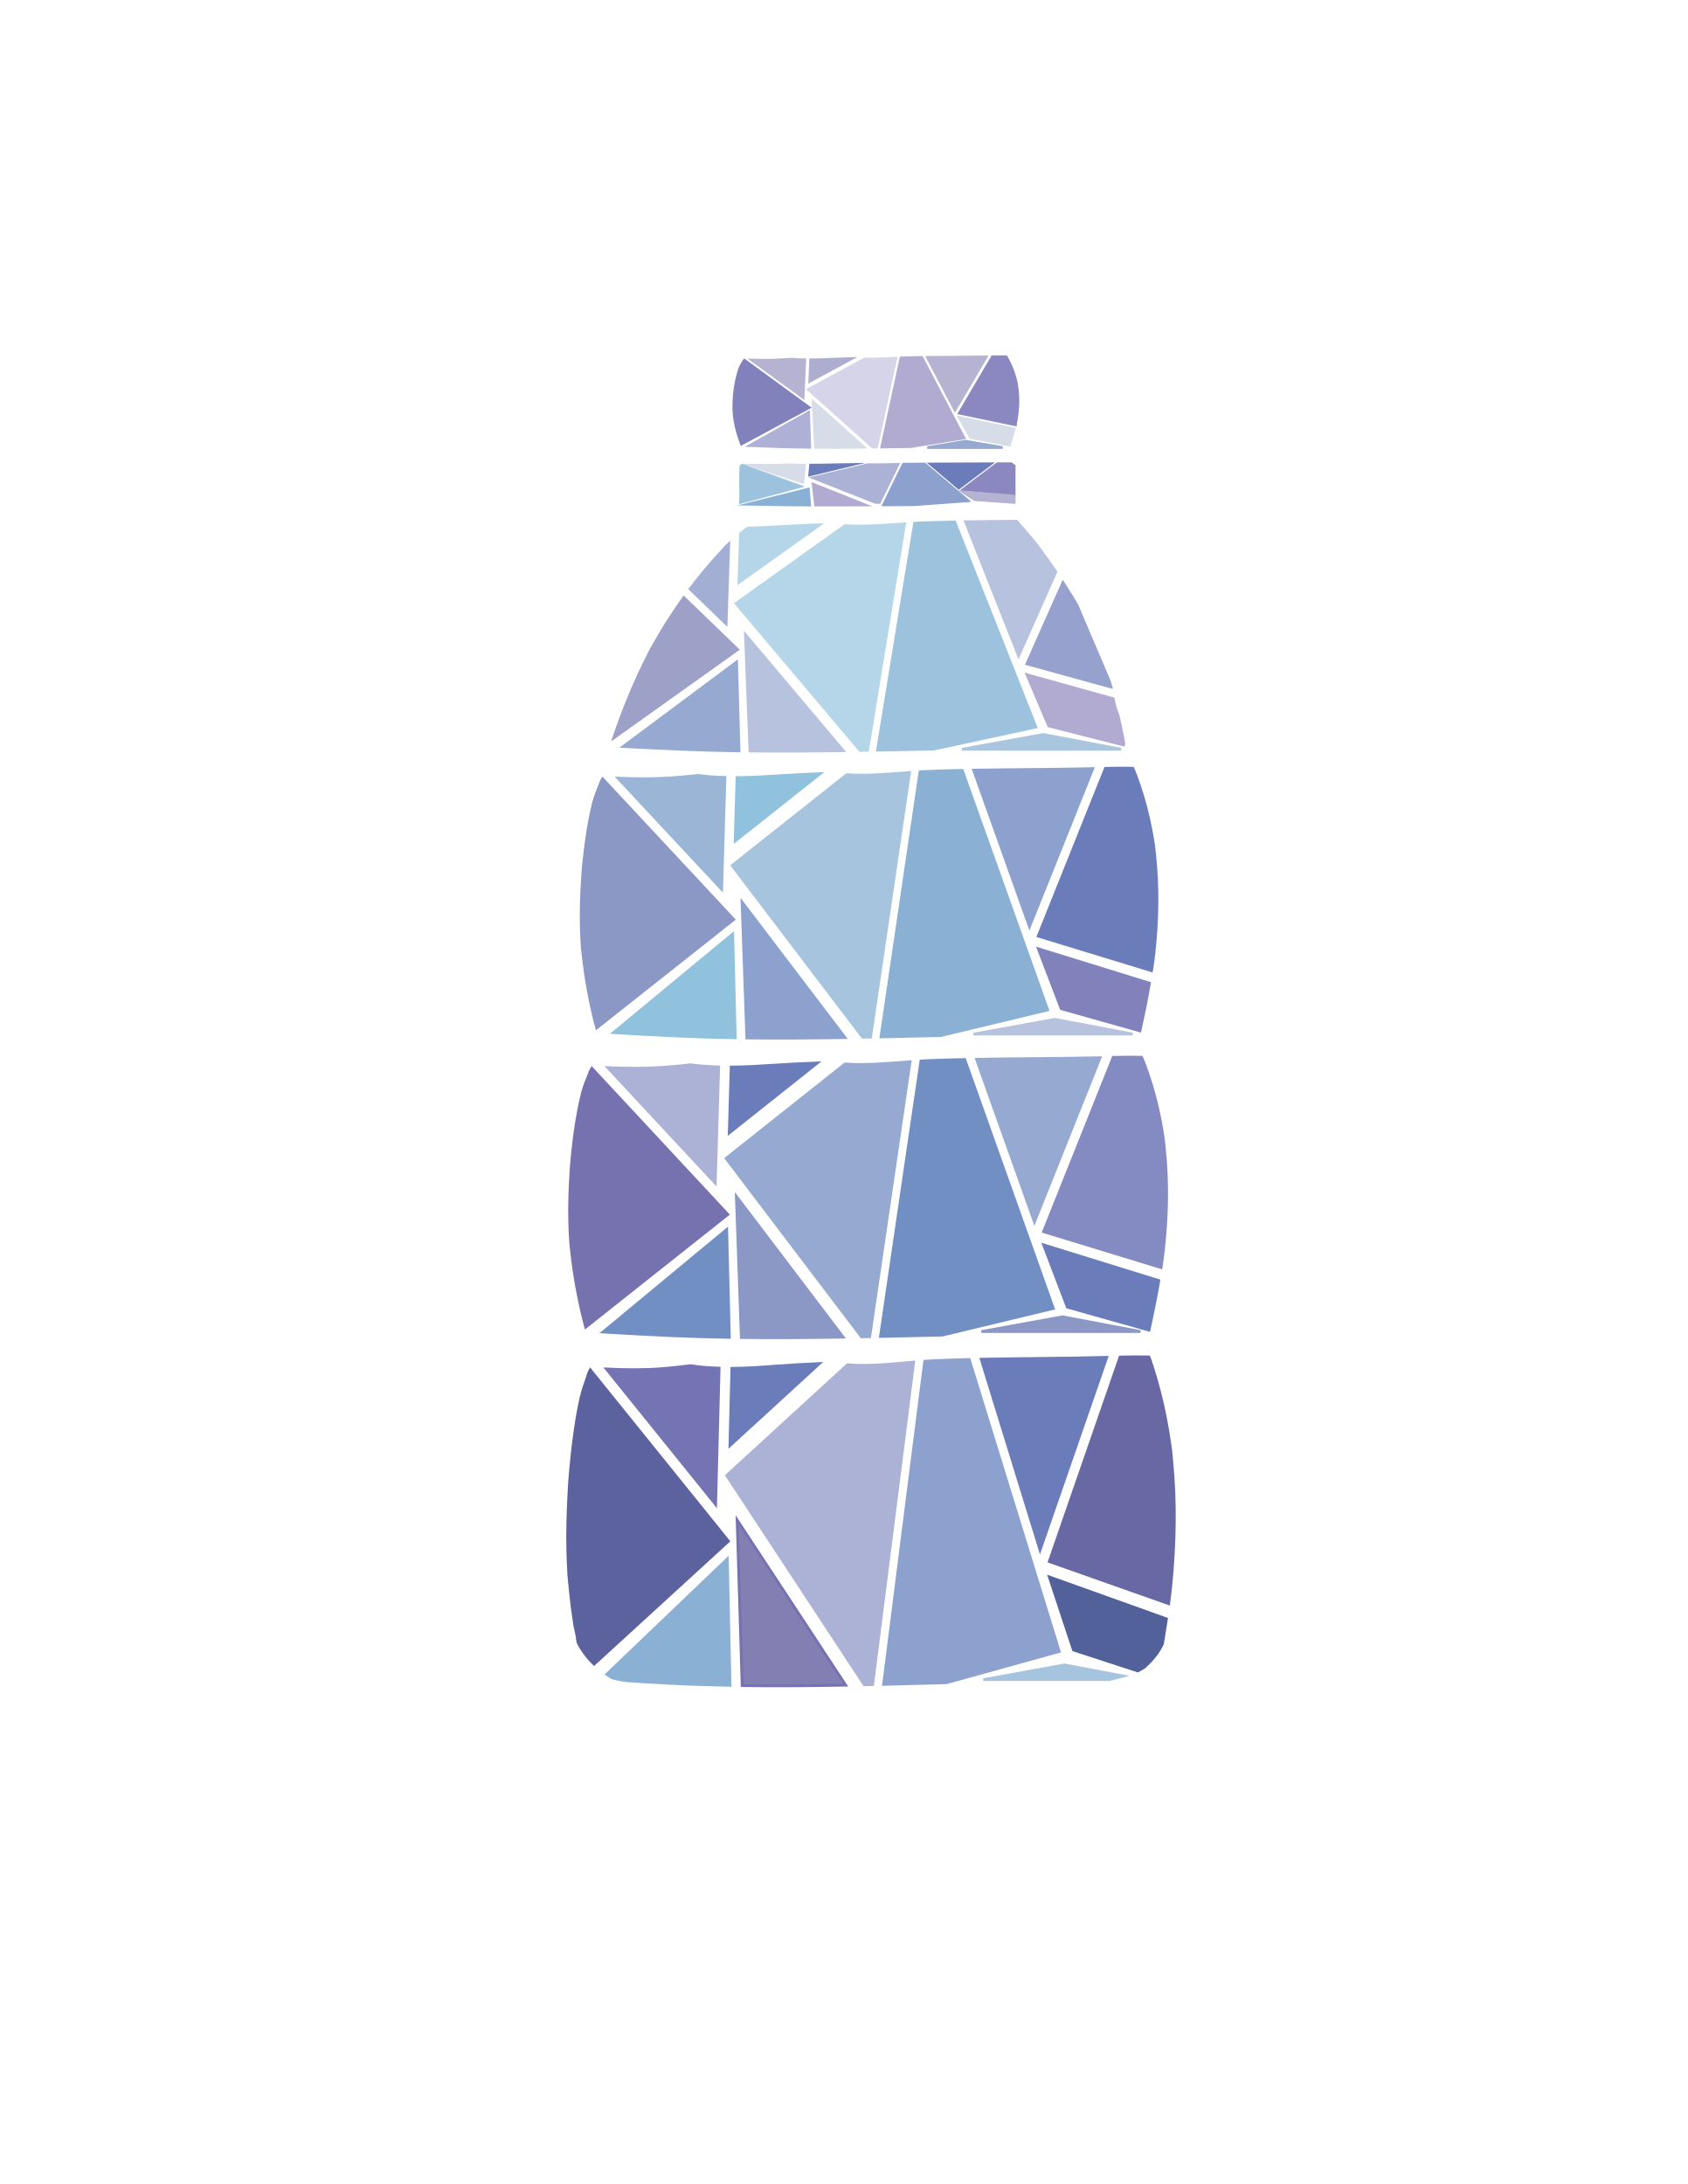
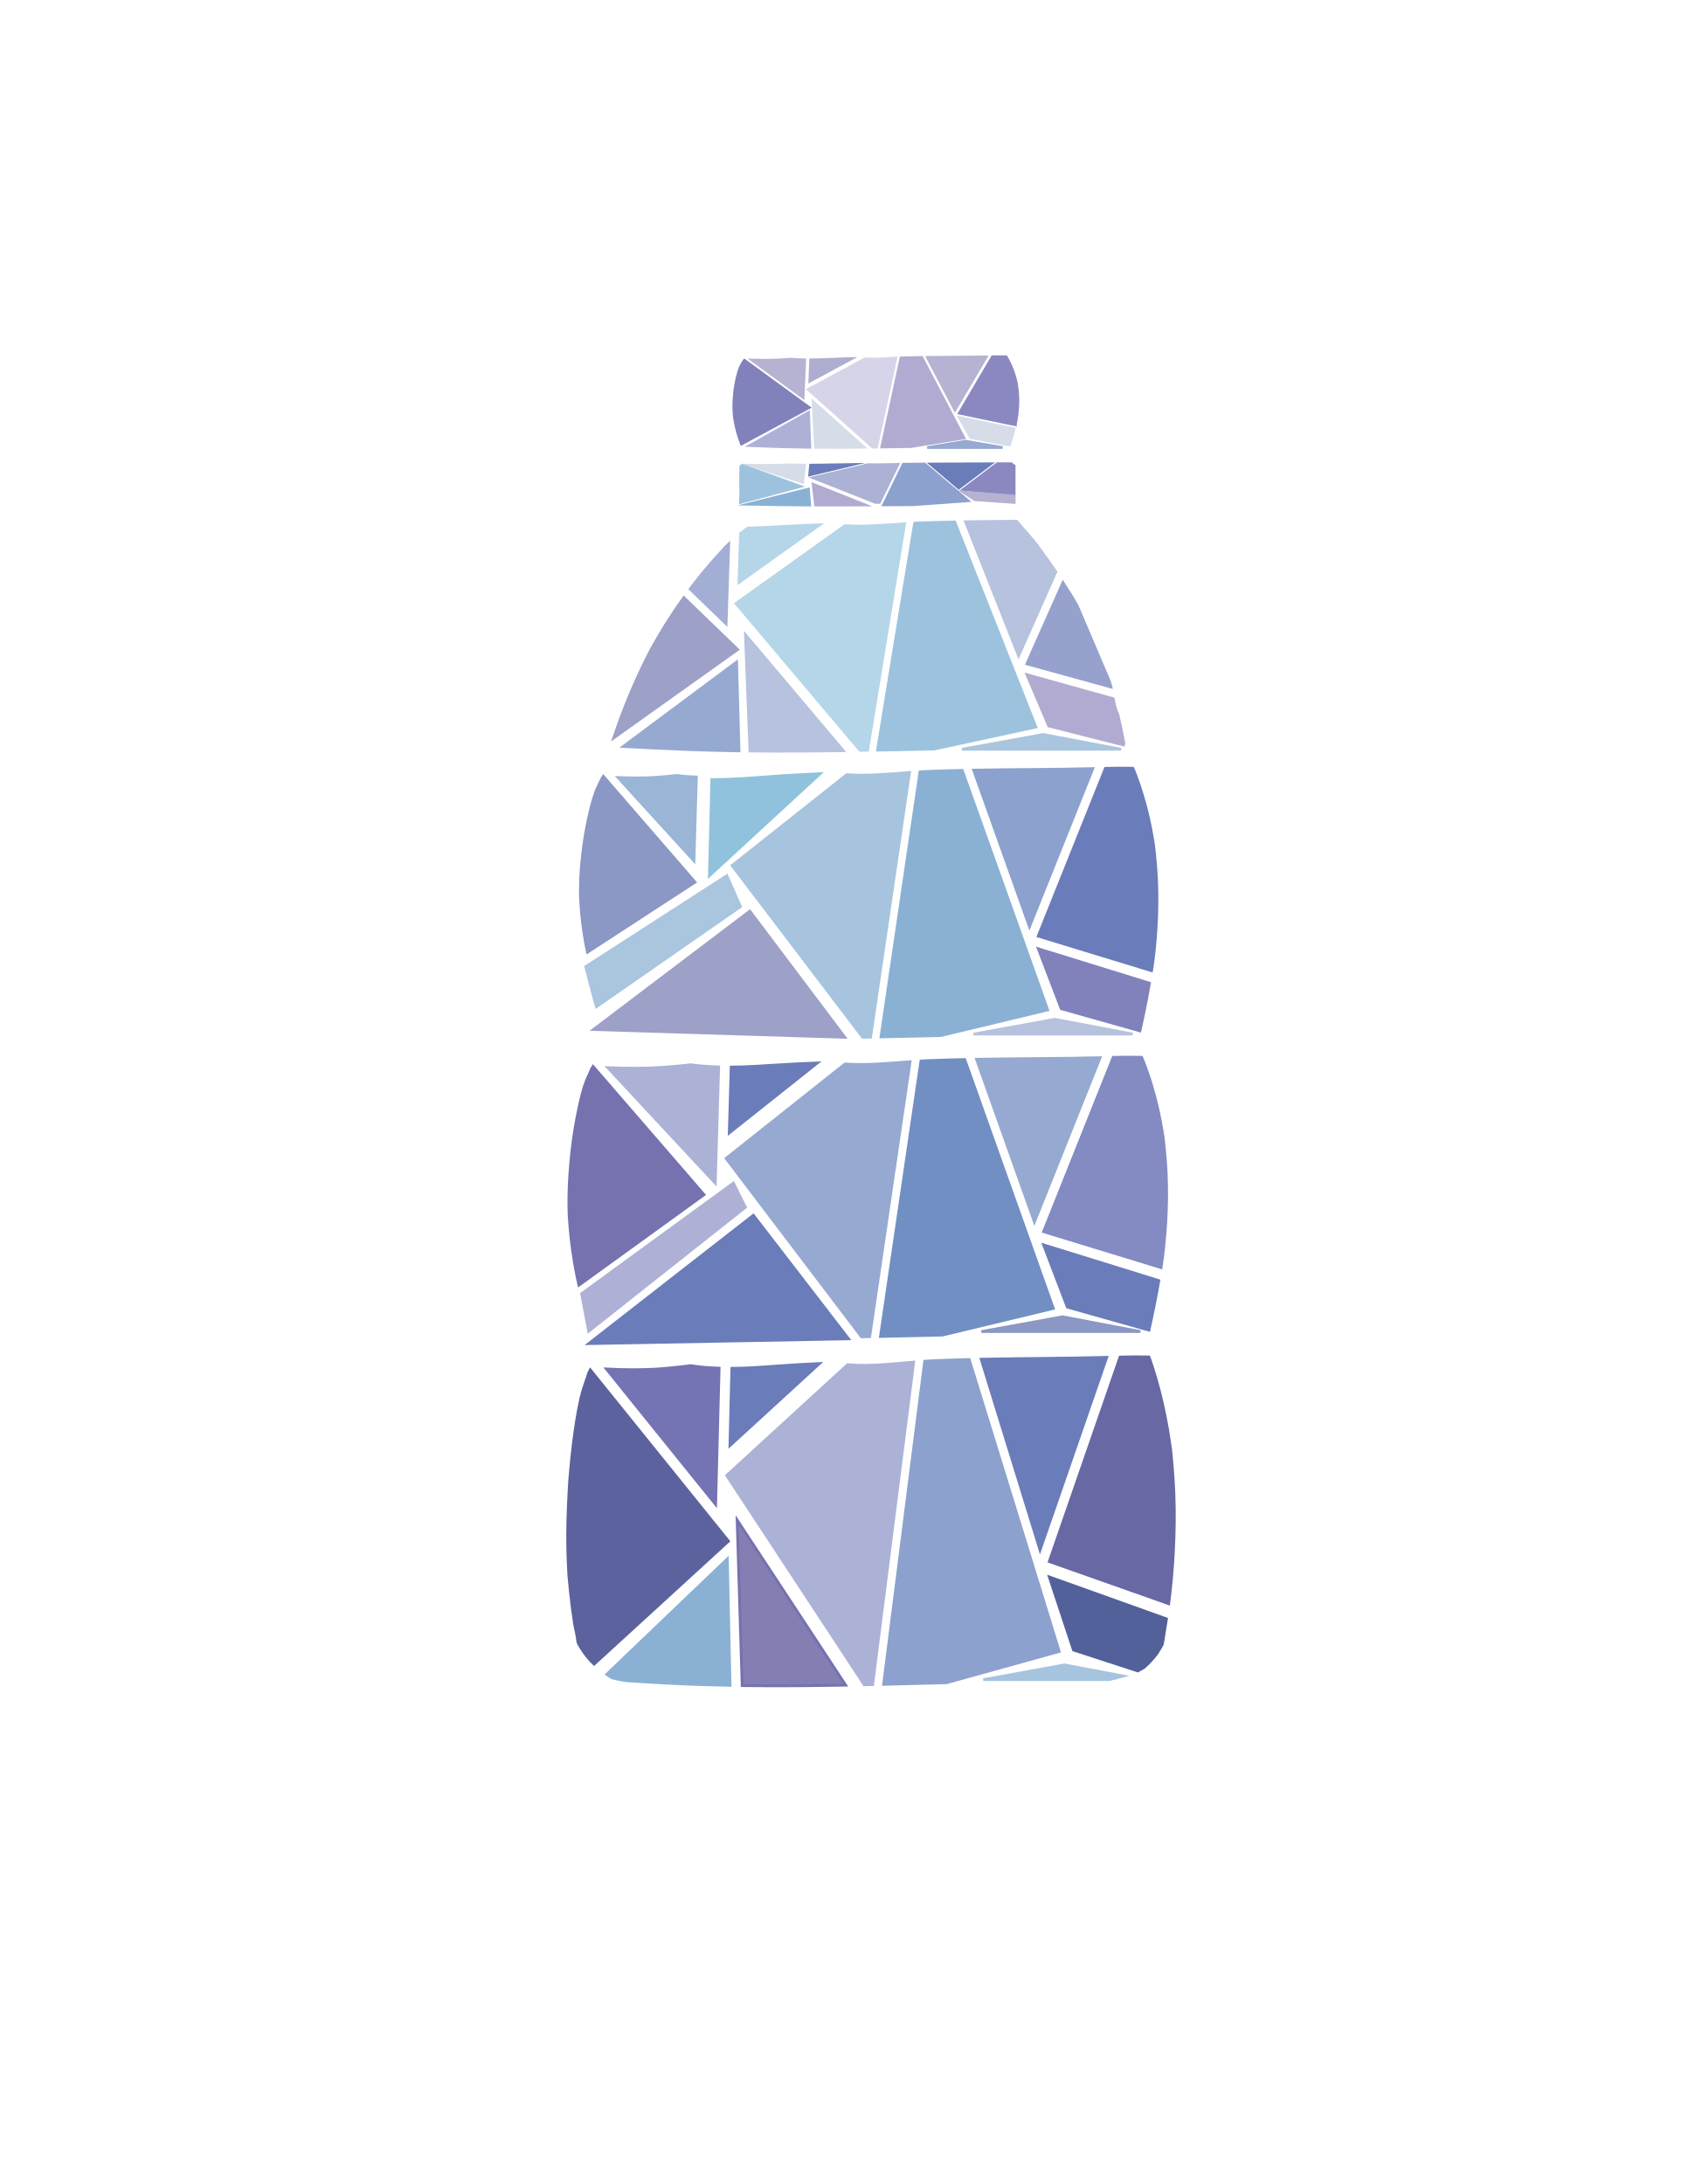
<svg xmlns="http://www.w3.org/2000/svg" version="1.1" x="0px" y="0px" width="612px" height="792px" viewBox="0 0 612 792" style="enable-background:new 0 0 612 792;" xml:space="preserve">
  <style type="text/css">
	.st0{fill:#9AB5D5;stroke:#9AB5D5;stroke-miterlimit:10;}
	.st1{fill:#91C2DD;stroke:#91C2DD;stroke-miterlimit:10;}
	.st2{fill:#A7C4DE;stroke:#A7C4DE;stroke-miterlimit:10;}
- 	.st3{fill:#8CA1CD;stroke:#8CA1CD;stroke-miterlimit:10;}
+ 	.st3{fill:#9DA0C7;stroke:#9DA0C7;stroke-miterlimit:10;}
	.st4{fill:#8AB1D4;stroke:#8AB1D4;stroke-miterlimit:10;}
- 	.st5{fill:#8B97C4;stroke:#8B97C4;stroke-miterlimit:10;}
- 	.st6{fill:#6A7CB9;stroke:#6A7CB9;stroke-miterlimit:10;}
- 	.st7{fill:#8182BC;stroke:#8182BC;stroke-miterlimit:10;}
- 	.st8{fill:#A2AED4;stroke:#A2AED4;stroke-miterlimit:10;}
- 	.st9{fill:#B5D6E8;stroke:#B5D6E8;stroke-miterlimit:10;}
- 	.st10{fill:#B6C2DE;stroke:#B6C2DE;stroke-miterlimit:10;}
- 	.st11{fill:#9DC2DD;stroke:#9DC2DD;stroke-miterlimit:10;}
- 	.st12{fill:#9DA0C7;stroke:#9DA0C7;stroke-miterlimit:10;}
+ 	.st5{fill:#8CA1CD;stroke:#8CA1CD;stroke-miterlimit:10;}
+ 	.st6{fill:#8B97C4;stroke:#8B97C4;stroke-miterlimit:10;}
+ 	.st7{fill:#6A7CB9;stroke:#6A7CB9;stroke-miterlimit:10;}
+ 	.st8{fill:#8182BC;stroke:#8182BC;stroke-miterlimit:10;}
+ 	.st9{fill:#A2AED4;stroke:#A2AED4;stroke-miterlimit:10;}
+ 	.st10{fill:#B5D6E8;stroke:#B5D6E8;stroke-miterlimit:10;}
+ 	.st11{fill:#B6C2DE;stroke:#B6C2DE;stroke-miterlimit:10;}
+ 	.st12{fill:#9DC2DD;stroke:#9DC2DD;stroke-miterlimit:10;}
	.st13{fill:#95A9D1;stroke:#95A9D1;stroke-miterlimit:10;}
	.st14{fill:#96A1CD;stroke:#96A1CD;stroke-miterlimit:10;}
	.st15{fill:#B2ABD1;stroke:#B2ABD1;stroke-miterlimit:10;}
	.st16{fill:#ABB2D6;stroke:#ABB2D6;stroke-miterlimit:10;}
	.st17{fill:#96A9D1;stroke:#96A9D1;stroke-miterlimit:10;}
	.st18{fill:#718FC3;stroke:#718FC3;stroke-miterlimit:10;}
	.st19{fill:#7671AF;stroke:#7671AF;stroke-miterlimit:10;}
- 	.st20{fill:#848AC2;stroke:#848AC2;stroke-miterlimit:10;}
- 	.st21{fill:#7473B3;stroke:#7473B3;stroke-miterlimit:10;}
- 	.st22{fill:#837FB2;stroke:#7671AF;stroke-miterlimit:10;}
- 	.st23{fill:#5C629D;stroke:#5C629D;stroke-miterlimit:10;}
- 	.st24{fill:#6868A5;stroke:#6868A5;stroke-miterlimit:10;}
- 	.st25{fill:#526199;stroke:#526199;stroke-miterlimit:10;}
- 	.st26{fill:#B5B2D2;stroke:#B5B2D2;stroke-miterlimit:10;}
- 	.st27{fill:#ADAECF;stroke:#ADAECF;stroke-miterlimit:10;}
- 	.st28{fill:#D6D4E8;stroke:#D6D4E8;stroke-miterlimit:10;}
- 	.st29{fill:#D6DDE9;stroke:#D6DDE9;stroke-miterlimit:10;}
- 	.st30{fill:#AEB1D5;stroke:#AEB1D5;stroke-miterlimit:10;}
+ 	.st20{fill:#AEB1D5;stroke:#AEB1D5;stroke-miterlimit:10;}
+ 	.st21{fill:#848AC2;stroke:#848AC2;stroke-miterlimit:10;}
+ 	.st22{fill:#7473B3;stroke:#7473B3;stroke-miterlimit:10;}
+ 	.st23{fill:#837FB2;stroke:#7671AF;stroke-miterlimit:10;}
+ 	.st24{fill:#5C629D;stroke:#5C629D;stroke-miterlimit:10;}
+ 	.st25{fill:#6868A5;stroke:#6868A5;stroke-miterlimit:10;}
+ 	.st26{fill:#526199;stroke:#526199;stroke-miterlimit:10;}
+ 	.st27{fill:#B5B2D2;stroke:#B5B2D2;stroke-miterlimit:10;}
+ 	.st28{fill:#ADAECF;stroke:#ADAECF;stroke-miterlimit:10;}
+ 	.st29{fill:#D6D4E8;stroke:#D6D4E8;stroke-miterlimit:10;}
+ 	.st30{fill:#D6DDE9;stroke:#D6DDE9;stroke-miterlimit:10;}
	.st31{fill:#8B88C1;stroke:#8B88C1;stroke-miterlimit:10;}
	.st32{fill:#AAC5DE;stroke:#AAC5DE;stroke-miterlimit:10;}
</style>
  <g id="Layer_1">
-     <path class="st0" d="M257.71,281.68c-0.3-0.02-0.6-0.04-0.9-0.07c-1.25-0.11-2.49-0.25-3.74-0.42c-3.29,0.36-6.59,0.68-9.88,0.9   c-6.36,0.43-12.76,0.36-19.13,0.09l37.61,40.31l1.19-40.56C261.15,281.89,259.43,281.82,257.71,281.68z" />
-     <path class="st1" d="M282.45,281.32c-5.08,0.34-10.15,0.64-15.21,0.67l-0.68,22.99l30.82-24.42   C292.4,280.77,287.42,280.99,282.45,281.32z" />
+     <path class="st0" d="M248.73,281.56c-0.22-0.01-0.44-0.03-0.66-0.05c-0.91-0.08-1.83-0.19-2.74-0.31   c-2.41,0.27-4.83,0.51-7.24,0.68c-4.66,0.32-9.35,0.27-14.02,0.07l27.56,30.25l0.88-30.44   C251.24,281.72,249.98,281.66,248.73,281.56z" />
+     <path class="st1" d="M277.92,281.72c-6.63,0.52-13.23,0.97-19.82,1.01l-0.88,34.83l40.16-37   C290.89,280.87,284.41,281.21,277.92,281.72z" />
    <path class="st2" d="M315.67,376.1l14.13-95.97c-7.59,0.56-15.18,1.33-22.77,0.79l-41.58,32.96l47.35,62.28   C313.75,376.14,314.71,376.12,315.67,376.1z" />
-     <path class="st3" d="M306.41,376.27l-37.35-49.13l1.73,49.27C282.66,376.55,294.53,376.46,306.41,376.27z" />
+     <polygon class="st3" points="271.87,330.41 215.19,373.34 306.33,376.16  " />
    <path class="st4" d="M341.07,375.55l38.82-9.32l-30.98-86.87c-4.09,0.09-8.18,0.2-12.27,0.36c-1.02,0.04-2.03,0.09-3.05,0.15   l-14.15,96.15C326.66,375.88,333.86,375.71,341.07,375.55z" />
-     <path class="st3" d="M353.03,279.28l20.25,56.78l22.96-57.33C381.84,279.06,367.43,279.03,353.03,279.28z" />
-     <path class="st5" d="M218.51,282.44c-0.18,0.31-0.35,0.62-0.53,0.94c-0.17,0.49-0.29,0.83-0.38,1.05   c-0.63,1.65-1.34,3.22-1.88,4.97c-0.38,1.22-1.04,4.96-0.36,1.04c-0.22,1.27-0.61,2.51-0.88,3.77c-0.98,4.58-1.72,9.3-2.3,14.06   c-0.29,2.38-0.53,4.77-0.76,7.16c0,0.01,0,0.02,0,0.03c0,0.07-0.01,0.13-0.02,0.21c-0.07,0.88-0.13,1.77-0.18,2.65   c-0.37,5.88-0.6,11.76-0.45,17.68c0.05,2.01,0.14,4.02,0.26,6.02c0.04,0.66,0.09,1.32,0.13,1.97c0.01,0.09,0.02,0.2,0.04,0.31   c0.34,3.01,0.67,6.01,1.11,8.98c0.5,3.31,1.09,6.57,1.75,9.8c0.28,1.36,0.58,2.71,0.89,4.05c0.16,0.67,0.31,1.34,0.47,2.01   c0.01,0.04,0.22,0.86,0.36,1.43c0.17,0.64,0.42,1.56,0.47,1.75c0.04,0.15,0.08,0.29,0.12,0.44l49.69-39.32L218.51,282.44z" />
-     <path class="st1" d="M245.74,375.72c6.96,0.31,13.91,0.51,20.87,0.63l-0.93-37.65l-43.26,35.78   C230.2,374.95,237.97,375.37,245.74,375.72z" />
-     <path class="st6" d="M417.67,351.21c0.04-0.28,0.27-1.86,0.4-2.76c0.09-0.76,0.33-2.77,0.37-3.1c0.31-2.89,0.56-5.78,0.74-8.68   c0.36-5.85,0.44-11.72,0.18-17.58c-0.15-3.23-0.41-6.45-0.75-9.67c-0.11-0.99-0.22-1.98-0.33-2.97c-0.06-0.31-0.24-1.5-0.37-2.28   c-0.87-5.23-2.05-10.41-3.57-15.48c-0.76-2.53-1.6-5.03-2.52-7.49c-0.28-0.74-1.85-4.35-0.42-1.12c-0.22-0.5-0.44-1-0.66-1.5   c-3.31-0.07-6.61-0.03-9.92,0.04l-24.37,60.85l41.08,12.54C417.58,351.75,417.63,351.48,417.67,351.21z" />
-     <path class="st7" d="M416.79,356.54l-40.31-12.48l8.31,21.73l28.54,8.04C414.61,368.09,415.79,362.34,416.79,356.54z" />
-     <path class="st8" d="M263.79,197.71c-0.89,0.83-1.67,1.75-2.48,2.62c-3.76,4.06-7.28,8.26-10.56,12.57   c-0.18,0.23-0.34,0.47-0.52,0.7l13.05,12.6l0.95-28.93C263.16,198.29,262.04,199.35,263.79,197.71z" />
-     <path class="st9" d="M271.13,191.49c-0.88,0.65-1.75,1.3-2.62,1.96l-0.58,17.76l29.28-20.9c-4.73,0.18-9.46,0.37-14.19,0.65   C279.04,191.2,275.08,191.41,271.13,191.49z" />
-     <path class="st9" d="M314.59,272.09l13.42-82.15c-7.21,0.48-14.42,1.14-21.64,0.68l-39.51,28.21l44.99,53.31   C312.76,272.12,313.68,272.11,314.59,272.09z" />
-     <path class="st10" d="M305.78,272.23l-35.49-42.06l1.64,42.18C283.21,272.47,294.5,272.4,305.78,272.23z" />
-     <path class="st11" d="M338.72,271.62l36.89-7.97l-29.43-74.36c-3.89,0.08-7.77,0.17-11.66,0.31c-0.96,0.03-1.93,0.08-2.89,0.13   l-13.45,82.3C325.02,271.9,331.87,271.75,338.72,271.62z" />
-     <path class="st10" d="M376.43,198.33c-2.32-3.14-5.21-6.18-7.85-9.32c-6.16,0.05-12.33,0.1-18.49,0.2l19.24,48.61l13.53-30.45   C380.78,204.33,378.63,201.32,376.43,198.33z" />
-     <path class="st12" d="M241.6,226.15c-1.45,2.32-2.84,4.67-4.18,7.03c-0.52,0.92-1.08,1.86-1.57,2.8c0.31-0.59,0.65-1.23-0.04,0.12   c-0.26,0.51-0.53,1.01-0.78,1.52c-4.98,9.77-9.07,19.79-12.49,29.96l44.93-32.03l-19.52-18.85   C245.71,219.81,243.6,222.96,241.6,226.15z" />
+     <path class="st5" d="M353.03,279.28l20.25,56.78l22.96-57.33C381.84,279.06,367.43,279.03,353.03,279.28z" />
+     <path class="st6" d="M218.77,281.53c-0.15,0.21-0.29,0.42-0.44,0.64c-0.15,0.34-0.26,0.57-0.33,0.72   c-0.54,1.13-1.15,2.21-1.64,3.42c-0.34,0.85-1.01,3.46-0.32,0.72c-0.22,0.89-0.57,1.75-0.83,2.62c-0.95,3.19-1.72,6.49-2.37,9.83   c-0.33,1.67-0.61,3.34-0.89,5.03c0,0.01,0,0.01,0,0.02c-0.01,0.05-0.01,0.09-0.02,0.15c-0.09,0.62-0.18,1.24-0.26,1.87   c-0.55,4.14-0.99,8.29-1.15,12.48c-0.05,1.42-0.08,2.85-0.08,4.27c0,0.47,0.01,0.94,0.01,1.4c0,0.07,0.01,0.14,0.01,0.22   c0.12,2.15,0.22,4.28,0.42,6.41c0.22,2.36,0.51,4.7,0.86,7.01c0.15,0.97,0.31,1.94,0.48,2.91c0.09,0.48,0.17,0.96,0.26,1.44   c0.01,0.03,0.12,0.62,0.2,1.03c0.1,0.46,0.24,1.13,0.27,1.26c0.02,0.11,0.05,0.21,0.07,0.32l38.99-25.4L218.77,281.53z" />
+     <path class="st7" d="M417.67,351.21c0.04-0.28,0.27-1.86,0.4-2.76c0.09-0.76,0.33-2.77,0.37-3.1c0.31-2.89,0.56-5.78,0.74-8.68   c0.36-5.85,0.44-11.72,0.18-17.58c-0.15-3.23-0.41-6.45-0.75-9.67c-0.11-0.99-0.22-1.98-0.33-2.97c-0.06-0.31-0.24-1.5-0.37-2.28   c-0.87-5.23-2.05-10.41-3.57-15.48c-0.76-2.53-1.6-5.03-2.52-7.49c-0.28-0.74-1.85-4.35-0.42-1.12c-0.22-0.5-0.44-1-0.66-1.5   c-3.31-0.07-6.61-0.03-9.92,0.04l-24.37,60.85l41.08,12.54C417.58,351.75,417.63,351.48,417.67,351.21z" />
+     <path class="st8" d="M416.79,356.54l-40.31-12.48l8.31,21.73l28.54,8.04C414.61,368.09,415.79,362.34,416.79,356.54z" />
+     <path class="st9" d="M263.79,197.71c-0.89,0.83-1.67,1.75-2.48,2.62c-3.76,4.06-7.28,8.26-10.56,12.57   c-0.18,0.23-0.34,0.47-0.52,0.7l13.05,12.6l0.95-28.93C263.16,198.29,262.04,199.35,263.79,197.71z" />
+     <path class="st10" d="M271.13,191.49c-0.88,0.65-1.75,1.3-2.62,1.96l-0.58,17.76l29.28-20.9c-4.73,0.18-9.46,0.37-14.19,0.65   C279.04,191.2,275.08,191.41,271.13,191.49z" />
+     <path class="st10" d="M314.59,272.09l13.42-82.15c-7.21,0.48-14.42,1.14-21.64,0.68l-39.51,28.21l44.99,53.31   C312.76,272.12,313.68,272.11,314.59,272.09z" />
+     <path class="st11" d="M305.78,272.23l-35.49-42.06l1.64,42.18C283.21,272.47,294.5,272.4,305.78,272.23z" />
+     <path class="st12" d="M338.72,271.62l36.89-7.97l-29.43-74.36c-3.89,0.08-7.77,0.17-11.66,0.31c-0.96,0.03-1.93,0.08-2.89,0.13   l-13.45,82.3C325.02,271.9,331.87,271.75,338.72,271.62z" />
+     <path class="st11" d="M376.43,198.33c-2.32-3.14-5.21-6.18-7.85-9.32c-6.16,0.05-12.33,0.1-18.49,0.2l19.24,48.61l13.53-30.45   C380.78,204.33,378.63,201.32,376.43,198.33z" />
+     <path class="st3" d="M241.6,226.15c-1.45,2.32-2.84,4.67-4.18,7.03c-0.52,0.92-1.08,1.86-1.57,2.8c0.31-0.59,0.65-1.23-0.04,0.12   c-0.26,0.51-0.53,1.01-0.78,1.52c-4.98,9.77-9.07,19.79-12.49,29.96l44.93-32.03l-19.52-18.85   C245.71,219.81,243.6,222.96,241.6,226.15z" />
    <path class="st13" d="M248.14,271.76c6.61,0.27,13.22,0.44,19.83,0.54l-0.89-32.22l-41.1,30.63   C233.37,271.1,240.76,271.46,248.14,271.76z" />
    <path class="st14" d="M400.65,243.31c-3.39-7.91-6.74-15.83-10.12-23.74c-0.03-0.05-0.04-0.09-0.07-0.13   c-0.21-0.38-0.42-0.75-0.65-1.13c-0.55-0.93-1.12-1.85-1.68-2.77c-0.88-1.43-1.78-2.86-2.7-4.27l-13.1,29.47l30.53,8.4   C402.39,247.14,401.48,245.24,400.65,243.31z" />
    <path class="st15" d="M405.36,259.23c-0.62-1.41-1.11-2.87-1.44-4.42c-0.1-0.47-0.19-0.95-0.28-1.42l-31.28-8.72l7.9,18.6   l27.12,6.88c0.04-0.17,0.08-0.34,0.12-0.52c-0.11-0.65-0.22-1.3-0.34-1.94C406.63,264.86,406.01,262.04,405.36,259.23z" />
    <path class="st16" d="M255.25,386.62c-0.31-0.02-0.62-0.04-0.93-0.07c-1.29-0.11-2.58-0.26-3.87-0.43   c-3.41,0.37-6.83,0.71-10.25,0.94c-6.6,0.45-13.23,0.37-19.84,0.1l38.99,41.89l1.24-42.14   C258.8,386.84,257.02,386.76,255.25,386.62z" />
-     <path class="st6" d="M280.89,386.25c-5.27,0.36-10.52,0.66-15.77,0.7l-0.7,23.89l31.95-25.38   C291.21,385.67,286.05,385.9,280.89,386.25z" />
+     <path class="st7" d="M280.89,386.25c-5.27,0.36-10.52,0.66-15.77,0.7l-0.7,23.89l31.95-25.38   C291.21,385.67,286.05,385.9,280.89,386.25z" />
    <path class="st17" d="M315.35,484.73l14.65-99.72c-7.87,0.58-15.74,1.38-23.61,0.82l-43.12,34.24l49.09,64.71   C313.35,484.77,314.35,484.75,315.35,484.73z" />
-     <path class="st5" d="M305.73,484.9L267,433.85l1.79,51.2C281.11,485.19,293.42,485.1,305.73,484.9z" />
    <path class="st18" d="M341.68,484.16l40.25-9.68l-32.12-90.26c-4.24,0.09-8.48,0.21-12.72,0.37c-1.05,0.04-2.11,0.1-3.16,0.16   l-14.68,99.9C326.73,484.49,334.2,484.32,341.68,484.16z" />
    <path class="st13" d="M354.08,384.13l21,59l23.81-59.57C383.95,383.9,369.01,383.86,354.08,384.13z" />
-     <path class="st19" d="M214.6,387.41c-0.19,0.32-0.37,0.65-0.55,0.98c-0.17,0.51-0.3,0.86-0.4,1.09c-0.65,1.71-1.39,3.35-1.95,5.16   c-0.39,1.27-1.08,5.15-0.37,1.08c-0.23,1.32-0.63,2.61-0.91,3.91c-1.02,4.76-1.79,9.66-2.39,14.61c-0.3,2.47-0.54,4.95-0.78,7.44   c0,0.01,0,0.02,0,0.03c-0.01,0.07-0.01,0.14-0.02,0.22c-0.07,0.92-0.13,1.83-0.19,2.75c-0.39,6.11-0.63,12.22-0.47,18.37   c0.05,2.09,0.14,4.18,0.27,6.26c0.04,0.68,0.09,1.37,0.14,2.05c0.01,0.1,0.02,0.2,0.04,0.32c0.35,3.13,0.69,6.24,1.15,9.34   c0.52,3.43,1.13,6.83,1.82,10.18c0.29,1.41,0.6,2.81,0.92,4.21c0.16,0.7,0.32,1.39,0.49,2.09c0.01,0.04,0.22,0.89,0.37,1.49   c0.18,0.66,0.44,1.63,0.49,1.81c0.04,0.15,0.09,0.3,0.13,0.46l51.52-40.85L214.6,387.41z" />
-     <path class="st18" d="M242.83,484.33c7.21,0.32,14.43,0.53,21.64,0.65l-0.97-39.12l-44.85,37.18   C226.71,483.53,234.77,483.97,242.83,484.33z" />
-     <path class="st20" d="M421.1,458.87c0.04-0.29,0.28-1.93,0.42-2.87c0.09-0.79,0.35-2.88,0.38-3.22c0.32-3,0.58-6.01,0.77-9.02   c0.38-6.08,0.46-12.18,0.19-18.27c-0.15-3.36-0.42-6.7-0.78-10.05c-0.11-1.03-0.22-2.06-0.35-3.09c-0.06-0.32-0.25-1.56-0.38-2.37   c-0.9-5.44-2.13-10.82-3.7-16.09c-0.78-2.62-1.65-5.22-2.61-7.79c-0.29-0.77-1.91-4.51-0.44-1.16c-0.23-0.52-0.45-1.04-0.68-1.55   c-3.43-0.07-6.86-0.04-10.28,0.04l-25.26,63.22l42.6,13.03C421.01,459.42,421.06,459.15,421.1,458.87z" />
-     <path class="st6" d="M420.19,464.4l-41.8-12.97l8.62,22.58l29.6,8.35C417.93,476.41,419.15,470.42,420.19,464.4z" />
-     <path class="st21" d="M255.33,495.83c-0.32-0.02-0.63-0.05-0.95-0.09c-1.31-0.13-2.62-0.31-3.94-0.51   c-3.47,0.43-6.94,0.83-10.41,1.1c-6.7,0.52-13.44,0.44-20.16,0.11l39.62,49.13l1.26-49.43   C258.95,496.08,257.14,495.99,255.33,495.83z" />
-     <path class="st6" d="M281.39,495.39c-5.36,0.42-10.7,0.78-16.02,0.82l-0.71,28.02l32.47-29.76   C291.88,494.71,286.64,494.98,281.39,495.39z" />
+     <path class="st19" d="M215.04,386.73c-0.17,0.26-0.34,0.54-0.5,0.81c-0.16,0.43-0.29,0.72-0.38,0.91c-0.61,1.42-1.3,2.79-1.84,4.3   c-0.38,1.06-1.1,4.33-0.36,0.9c-0.24,1.11-0.63,2.19-0.91,3.28c-1.03,3.99-1.85,8.12-2.54,12.28c-0.34,2.08-0.63,4.17-0.92,6.27   c0,0.01,0,0.01,0,0.02c-0.01,0.06-0.01,0.12-0.02,0.18c-0.09,0.77-0.17,1.55-0.26,2.32c-0.54,5.16-0.95,10.33-1.03,15.53   c-0.03,1.77-0.02,3.54,0.02,5.3c0.01,0.58,0.03,1.16,0.05,1.74c0.01,0.08,0.01,0.17,0.02,0.27c0.19,2.66,0.37,5.31,0.66,7.94   c0.32,2.93,0.73,5.82,1.2,8.68c0.2,1.2,0.41,2.4,0.64,3.59c0.11,0.6,0.23,1.19,0.35,1.78c0.01,0.03,0.16,0.76,0.27,1.27   c0.13,0.57,0.32,1.39,0.35,1.55c0.03,0.13,0.06,0.26,0.09,0.39l45.35-32.8L215.04,386.73z" />
+     <polygon class="st20" points="210.88,469.15 213.45,482.76 270.29,437.79 265.92,429.03  " />
+     <path class="st21" d="M421.1,458.87c0.04-0.29,0.28-1.93,0.42-2.87c0.09-0.79,0.35-2.88,0.38-3.22c0.32-3,0.58-6.01,0.77-9.02   c0.38-6.08,0.46-12.18,0.19-18.27c-0.15-3.36-0.42-6.7-0.78-10.05c-0.11-1.03-0.22-2.06-0.35-3.09c-0.06-0.32-0.25-1.56-0.38-2.37   c-0.9-5.44-2.13-10.82-3.7-16.09c-0.78-2.62-1.65-5.22-2.61-7.79c-0.29-0.77-1.91-4.51-0.44-1.16c-0.23-0.52-0.45-1.04-0.68-1.55   c-3.43-0.07-6.86-0.04-10.28,0.04l-25.26,63.22l42.6,13.03C421.01,459.42,421.06,459.15,421.1,458.87z" />
+     <path class="st7" d="M420.19,464.4l-41.8-12.97l8.62,22.58l29.6,8.35C417.93,476.41,419.15,470.42,420.19,464.4z" />
+     <path class="st22" d="M255.33,495.83c-0.32-0.02-0.63-0.05-0.95-0.09c-1.31-0.13-2.62-0.31-3.94-0.51   c-3.47,0.43-6.94,0.83-10.41,1.1c-6.7,0.52-13.44,0.44-20.16,0.11l39.62,49.13l1.26-49.43   C258.95,496.08,257.14,495.99,255.33,495.83z" />
+     <path class="st7" d="M281.39,495.39c-5.36,0.42-10.7,0.78-16.02,0.82l-0.71,28.02l32.47-29.76   C291.88,494.71,286.64,494.98,281.39,495.39z" />
    <path class="st16" d="M316.41,610.9l14.89-116.96c-8,0.68-16,1.62-23.99,0.96l-43.82,40.16l49.89,75.9   C314.38,610.94,315.39,610.92,316.41,610.9z" />
-     <path class="st22" d="M306.64,611.1l-39.36-59.88l1.82,60.05C281.61,611.44,294.13,611.33,306.64,611.1z" />
-     <path class="st3" d="M343.17,610.23l40.91-11.35L351.43,493c-4.31,0.11-8.62,0.24-12.93,0.44c-1.07,0.05-2.14,0.11-3.21,0.19   l-14.91,117.18C327.98,610.62,335.57,610.42,343.17,610.23z" />
-     <path class="st6" d="M355.77,492.9l21.34,69.2l24.19-69.88C386.12,492.63,370.94,492.59,355.77,492.9z" />
-     <path class="st23" d="M214.03,496.75c-0.19,0.37-0.37,0.76-0.56,1.14c-0.17,0.6-0.31,1.01-0.4,1.28c-0.66,2.01-1.41,3.93-1.98,6.05   c-0.4,1.49-1.1,6.05-0.38,1.26c-0.23,1.55-0.64,3.06-0.92,4.59c-1.04,5.58-1.81,11.33-2.43,17.13c-0.31,2.9-0.55,5.81-0.8,8.72   c0,0.01,0,0.02,0,0.03c-0.01,0.08-0.01,0.16-0.02,0.25c-0.07,1.08-0.13,2.15-0.19,3.23c-0.39,7.17-0.64,14.34-0.48,21.55   c0.05,2.45,0.15,4.9,0.28,7.34c0.04,0.8,0.1,1.6,0.14,2.41c0.01,0.11,0.02,0.24,0.04,0.38c0.36,3.67,0.7,7.32,1.17,10.95   c0.28,2.14,0.59,4.27,0.92,6.39c0.48,1.95,0.86,3.94,1.1,5.88c0.1,0.28,0.2,0.57,0.3,0.86c1.22,2.1,2.59,4.1,4.22,5.89   c0.39,0.42,0.85,0.9,1.37,1.4l48.73-44.6L214.03,496.75z" />
+     <path class="st23" d="M306.64,611.1l-39.36-59.88l1.82,60.05C281.61,611.44,294.13,611.33,306.64,611.1z" />
+     <path class="st5" d="M343.17,610.23l40.91-11.35L351.43,493c-4.31,0.11-8.62,0.24-12.93,0.44c-1.07,0.05-2.14,0.11-3.21,0.19   l-14.91,117.18C327.98,610.62,335.57,610.42,343.17,610.23z" />
+     <path class="st7" d="M355.77,492.9l21.34,69.2l24.19-69.88C386.12,492.63,370.94,492.59,355.77,492.9z" />
+     <path class="st24" d="M214.03,496.75c-0.19,0.37-0.37,0.76-0.56,1.14c-0.17,0.6-0.31,1.01-0.4,1.28c-0.66,2.01-1.41,3.93-1.98,6.05   c-0.4,1.49-1.1,6.05-0.38,1.26c-0.23,1.55-0.64,3.06-0.92,4.59c-1.04,5.58-1.81,11.33-2.43,17.13c-0.31,2.9-0.55,5.81-0.8,8.72   c0,0.01,0,0.02,0,0.03c-0.01,0.08-0.01,0.16-0.02,0.25c-0.07,1.08-0.13,2.15-0.19,3.23c-0.39,7.17-0.64,14.34-0.48,21.55   c0.05,2.45,0.15,4.9,0.28,7.34c0.04,0.8,0.1,1.6,0.14,2.41c0.01,0.11,0.02,0.24,0.04,0.38c0.36,3.67,0.7,7.32,1.17,10.95   c0.28,2.14,0.59,4.27,0.92,6.39c0.48,1.95,0.86,3.94,1.1,5.88c0.1,0.28,0.2,0.57,0.3,0.86c1.22,2.1,2.59,4.1,4.22,5.89   c0.39,0.42,0.85,0.9,1.37,1.4l48.73-44.6L214.03,496.75z" />
    <path class="st4" d="M263.73,565.31l-43.76,41.87c0.65,0.45,1.31,0.88,1.99,1.27c1.83,0.48,3.71,0.85,5.62,1.07   c5.05,0.33,10.1,0.64,15.15,0.9c7.33,0.38,14.66,0.62,21.99,0.76L263.73,565.31z" />
-     <path class="st24" d="M423.87,580.57c0.05-0.34,0.28-2.27,0.42-3.36c0.09-0.93,0.35-3.38,0.39-3.78c0.33-3.52,0.59-7.05,0.78-10.58   c0.38-7.13,0.47-14.29,0.19-21.43c-0.15-3.94-0.43-7.86-0.79-11.78c-0.11-1.21-0.23-2.41-0.35-3.62c-0.06-0.38-0.25-1.83-0.39-2.78   c-0.91-6.38-2.16-12.69-3.76-18.87c-0.8-3.08-1.68-6.13-2.65-9.13c-0.29-0.9-1.95-5.3-0.44-1.36c-0.23-0.61-0.46-1.22-0.69-1.82   c-3.48-0.08-6.97-0.04-10.45,0.05l-25.67,74.16l43.29,15.29C423.78,581.22,423.83,580.89,423.87,580.57z" />
-     <path class="st25" d="M414.77,604.7c1.77-1.55,3.37-3.25,4.74-5.13c0.71-1.1,1.41-2.21,1.98-3.4c0.52-3.03,1.01-6.06,1.47-9.1   l-42.48-15.21l8.76,26.49l23.32,7.6C413.31,605.55,414.04,605.14,414.77,604.7z" />
-     <path class="st26" d="M289.25,130.41c-0.15-0.01-0.3-0.01-0.44-0.02c-0.61-0.04-1.23-0.09-1.84-0.14c-1.62,0.12-3.25,0.23-4.88,0.3   c-3.14,0.14-6.29,0.12-9.44,0.03l18.55,13.54l0.59-13.63C290.95,130.48,290.1,130.45,289.25,130.41z" />
-     <path class="st27" d="M301.45,130.29c-2.51,0.12-5.01,0.21-7.5,0.22l-0.33,7.72l15.2-8.2C306.36,130.1,303.91,130.17,301.45,130.29   z" />
-     <path class="st28" d="M317.85,162.13l6.97-32.24c-3.74,0.19-7.49,0.45-11.23,0.27l-20.51,11.07l23.36,20.92   C316.9,162.14,317.37,162.13,317.85,162.13z" />
-     <path class="st29" d="M313.27,162.18l-18.43-16.51l0.85,16.55C301.56,162.28,307.41,162.25,313.27,162.18z" />
+     <path class="st25" d="M423.87,580.57c0.05-0.34,0.28-2.27,0.42-3.36c0.09-0.93,0.35-3.38,0.39-3.78c0.33-3.52,0.59-7.05,0.78-10.58   c0.38-7.13,0.47-14.29,0.19-21.43c-0.15-3.94-0.43-7.86-0.79-11.78c-0.11-1.21-0.23-2.41-0.35-3.62c-0.06-0.38-0.25-1.83-0.39-2.78   c-0.91-6.38-2.16-12.69-3.76-18.87c-0.8-3.08-1.68-6.13-2.65-9.13c-0.29-0.9-1.95-5.3-0.44-1.36c-0.23-0.61-0.46-1.22-0.69-1.82   c-3.48-0.08-6.97-0.04-10.45,0.05l-25.67,74.16l43.29,15.29C423.78,581.22,423.83,580.89,423.87,580.57z" />
+     <path class="st26" d="M414.77,604.7c1.77-1.55,3.37-3.25,4.74-5.13c0.71-1.1,1.41-2.21,1.98-3.4c0.52-3.03,1.01-6.06,1.47-9.1   l-42.48-15.21l8.76,26.49l23.32,7.6C413.31,605.55,414.04,605.14,414.77,604.7z" />
+     <path class="st27" d="M289.25,130.41c-0.15-0.01-0.3-0.01-0.44-0.02c-0.61-0.04-1.23-0.09-1.84-0.14c-1.62,0.12-3.25,0.23-4.88,0.3   c-3.14,0.14-6.29,0.12-9.44,0.03l18.55,13.54l0.59-13.63C290.95,130.48,290.1,130.45,289.25,130.41z" />
+     <path class="st28" d="M301.45,130.29c-2.51,0.12-5.01,0.21-7.5,0.22l-0.33,7.72l15.2-8.2C306.36,130.1,303.91,130.17,301.45,130.29   z" />
+     <path class="st29" d="M317.85,162.13l6.97-32.24c-3.74,0.19-7.49,0.45-11.23,0.27l-20.51,11.07l23.36,20.92   C316.9,162.14,317.37,162.13,317.85,162.13z" />
+     <path class="st30" d="M313.27,162.18l-18.43-16.51l0.85,16.55C301.56,162.28,307.41,162.25,313.27,162.18z" />
    <path class="st15" d="M330.37,161.94l19.15-3.13l-15.28-29.18c-2.02,0.03-4.03,0.07-6.05,0.12c-0.5,0.01-1,0.03-1.5,0.05   l-6.98,32.3C323.26,162.05,326.82,161.99,330.37,161.94z" />
-     <path class="st26" d="M336.27,129.6l9.99,19.08l11.33-19.26C350.48,129.53,343.38,129.52,336.27,129.6z" />
-     <path class="st7" d="M269.92,130.66c-0.09,0.1-0.18,0.21-0.26,0.32c-0.08,0.17-0.14,0.28-0.19,0.35c-0.31,0.55-0.66,1.08-0.93,1.67   c-0.19,0.41-0.51,1.67-0.18,0.35c-0.11,0.43-0.3,0.84-0.43,1.27c-0.49,1.54-0.85,3.12-1.14,4.72c-0.14,0.8-0.26,1.6-0.37,2.4   c0,0,0,0.01,0,0.01c0,0.02,0,0.04-0.01,0.07c-0.03,0.3-0.06,0.59-0.09,0.89c-0.18,1.98-0.3,3.95-0.22,5.94   c0.02,0.68,0.07,1.35,0.13,2.02c0.02,0.22,0.04,0.44,0.07,0.66c0.01,0.03,0.01,0.07,0.02,0.1c0.17,1.01,0.33,2.02,0.55,3.02   c0.25,1.11,0.54,2.21,0.87,3.29c0.14,0.46,0.29,0.91,0.44,1.36c0.08,0.23,0.15,0.45,0.23,0.67c0,0.01,0.11,0.29,0.18,0.48   c0.08,0.21,0.21,0.53,0.23,0.59c0.02,0.05,0.04,0.1,0.06,0.15l24.51-13.21L269.92,130.66z" />
-     <path class="st30" d="M283.35,162c3.43,0.1,6.86,0.17,10.29,0.21l-0.46-12.65l-21.34,12.02C275.68,161.74,279.51,161.88,283.35,162   z" />
+     <path class="st27" d="M336.27,129.6l9.99,19.08l11.33-19.26C350.48,129.53,343.38,129.52,336.27,129.6z" />
+     <path class="st8" d="M269.92,130.66c-0.09,0.1-0.18,0.21-0.26,0.32c-0.08,0.17-0.14,0.28-0.19,0.35c-0.31,0.55-0.66,1.08-0.93,1.67   c-0.19,0.41-0.51,1.67-0.18,0.35c-0.11,0.43-0.3,0.84-0.43,1.27c-0.49,1.54-0.85,3.12-1.14,4.72c-0.14,0.8-0.26,1.6-0.37,2.4   c0,0,0,0.01,0,0.01c0,0.02,0,0.04-0.01,0.07c-0.03,0.3-0.06,0.59-0.09,0.89c-0.18,1.98-0.3,3.95-0.22,5.94   c0.02,0.68,0.07,1.35,0.13,2.02c0.02,0.22,0.04,0.44,0.07,0.66c0.01,0.03,0.01,0.07,0.02,0.1c0.17,1.01,0.33,2.02,0.55,3.02   c0.25,1.11,0.54,2.21,0.87,3.29c0.14,0.46,0.29,0.91,0.44,1.36c0.08,0.23,0.15,0.45,0.23,0.67c0,0.01,0.11,0.29,0.18,0.48   c0.08,0.21,0.21,0.53,0.23,0.59c0.02,0.05,0.04,0.1,0.06,0.15l24.51-13.21L269.92,130.66z" />
+     <path class="st20" d="M283.35,162c3.43,0.1,6.86,0.17,10.29,0.21l-0.46-12.65l-21.34,12.02C275.68,161.74,279.51,161.88,283.35,162   z" />
    <path class="st31" d="M368.16,153.77c0.02-0.09,0.13-0.63,0.2-0.93c0.04-0.26,0.16-0.93,0.18-1.04c0.15-0.97,0.28-1.94,0.37-2.92   c0.18-1.97,0.22-3.94,0.09-5.91c-0.07-1.09-0.2-2.17-0.37-3.25c-0.05-0.33-0.11-0.67-0.16-1c-0.03-0.1-0.12-0.5-0.18-0.77   c-0.43-1.76-1.01-3.5-1.76-5.2c-0.37-0.85-0.79-1.69-1.24-2.52c-0.14-0.25-0.91-1.46-0.21-0.37c-0.11-0.17-0.22-0.33-0.32-0.5   c-1.63-0.02-3.26-0.01-4.89,0.01l-12.02,20.44l20.27,4.21C368.11,153.94,368.14,153.86,368.16,153.77z" />
-     <path class="st29" d="M367.73,155.56l-19.89-4.19l4.1,7.3l14.08,2.7C366.65,159.44,367.23,157.5,367.73,155.56z" />
+     <path class="st30" d="M367.73,155.56l-19.89-4.19l4.1,7.3l14.08,2.7C366.65,159.44,367.23,157.5,367.73,155.56z" />
    <polygon class="st32" points="378.28,266.35 348.83,271.71 406.49,271.71  " />
    <polygon class="st13" points="350.18,160.01 336.22,162.3 363.55,162.3  " />
-     <polygon class="st10" points="382.48,369.64 353.04,374.99 410.69,374.99  " />
-     <polygon class="st5" points="385.28,477.51 355.84,482.87 413.5,482.87  " />
+     <polygon class="st11" points="382.48,369.64 353.04,374.99 410.69,374.99  " />
+     <polygon class="st6" points="385.28,477.51 355.84,482.87 413.5,482.87  " />
    <path class="st2" d="M402.83,608.93c1.5-0.34,3.01-0.71,4.5-1.13l-21.35-4.05l-29.45,5.36h45.77   C402.48,609.04,402.64,608.98,402.83,608.93z" />
-     <path class="st29" d="M289.09,168.64c-0.15,0-0.3-0.01-0.46-0.01c-0.63-0.02-1.26-0.04-1.89-0.06c-1.67,0.05-3.34,0.1-5.01,0.14   c-3.22,0.07-6.46,0.06-9.69,0.01l19.05,6.17l0.61-6.21C290.83,168.67,289.96,168.66,289.09,168.64z" />
-     <path class="st6" d="M301.62,168.58c-2.58,0.05-5.14,0.1-7.7,0.1l-0.34,3.52l15.61-3.74C306.66,168.5,304.14,168.53,301.62,168.58z   " />
+     <path class="st30" d="M289.09,168.64c-0.15,0-0.3-0.01-0.46-0.01c-0.63-0.02-1.26-0.04-1.89-0.06c-1.67,0.05-3.34,0.1-5.01,0.14   c-3.22,0.07-6.46,0.06-9.69,0.01l19.05,6.17l0.61-6.21C290.83,168.67,289.96,168.66,289.09,168.64z" />
+     <path class="st7" d="M301.62,168.58c-2.58,0.05-5.14,0.1-7.7,0.1l-0.34,3.52l15.61-3.74C306.66,168.5,304.14,168.53,301.62,168.58z   " />
    <path class="st16" d="M318.86,182.19l6.75-13.79c-3.63,0.08-7.26,0.19-10.89,0.11l-19.88,4.74l22.63,8.95   C317.94,182.2,318.4,182.2,318.86,182.19z" />
    <path class="st15" d="M313.76,183.13l-18.92-7.53l0.87,7.55C301.73,183.17,307.74,183.16,313.76,183.13z" />
-     <path class="st3" d="M331.32,183.02l19.67-1.43l-15.69-13.31c-2.07,0.01-4.14,0.03-6.21,0.05c-0.51,0.01-1.03,0.01-1.54,0.02   l-7.17,14.73C324.02,183.07,327.67,183.04,331.32,183.02z" />
-     <path class="st6" d="M337.38,168.27l10.26,8.7l11.63-8.78C351.97,168.24,344.68,168.23,337.38,168.27z" />
-     <path class="st11" d="M268.74,169.05c-0.03,0.03-0.07,0.06-0.1,0.08c0.01,0.5-0.04,1.04-0.05,1.53c-0.03,0.97-0.03,1.93-0.05,2.89   c-0.05,2.72,0.18,5.8-0.05,8.65l21.75-5.81l-21.09-7.64c-0.08,0.05-0.16,0.09-0.23,0.14C268.83,168.97,268.78,169.02,268.74,169.05   z" />
+     <path class="st5" d="M331.32,183.02l19.67-1.43l-15.69-13.31c-2.07,0.01-4.14,0.03-6.21,0.05c-0.51,0.01-1.03,0.01-1.54,0.02   l-7.17,14.73C324.02,183.07,327.67,183.04,331.32,183.02z" />
+     <path class="st7" d="M337.38,168.27l10.26,8.7l11.63-8.78C351.97,168.24,344.68,168.23,337.38,168.27z" />
+     <path class="st12" d="M268.74,169.05c-0.03,0.03-0.07,0.06-0.1,0.08c0.01,0.5-0.04,1.04-0.05,1.53c-0.03,0.97-0.03,1.93-0.05,2.89   c-0.05,2.72,0.18,5.8-0.05,8.65l21.75-5.81l-21.09-7.64c-0.08,0.05-0.16,0.09-0.23,0.14C268.83,168.97,268.78,169.02,268.74,169.05   z" />
    <path class="st4" d="M283.03,183.04c3.52,0.05,7.05,0.08,10.57,0.1l-0.47-5.77l-21.91,5.48   C275.15,182.92,279.09,182.99,283.03,183.04z" />
    <path class="st31" d="M367.7,169.03c-0.18-0.15-0.35-0.31-0.54-0.46c-0.14-0.11-0.94-0.67-0.21-0.17   c-0.11-0.08-0.22-0.15-0.33-0.23c-1.68-0.01-3.35-0.01-5.02,0.01l-12.34,9.32l18.46,1.7V169.03z" />
-     <polygon class="st26" points="367.73,179.88 349.26,178.45 353.47,181.2 367.73,182.2  " />
+     <polygon class="st27" points="367.73,179.88 349.26,178.45 353.47,181.2 367.73,182.2  " />
+     <path class="st32" d="M216.26,365.08l52.23-36.32l-4.95-11.2l-51.16,32.99C213.7,355.4,214.84,360.26,216.26,365.08z" />
+     <polygon class="st7" points="273.16,440.7 213.46,487.25 307.68,485.51  " />
  </g>
  <g id="Layer_2">
</g>
</svg>
